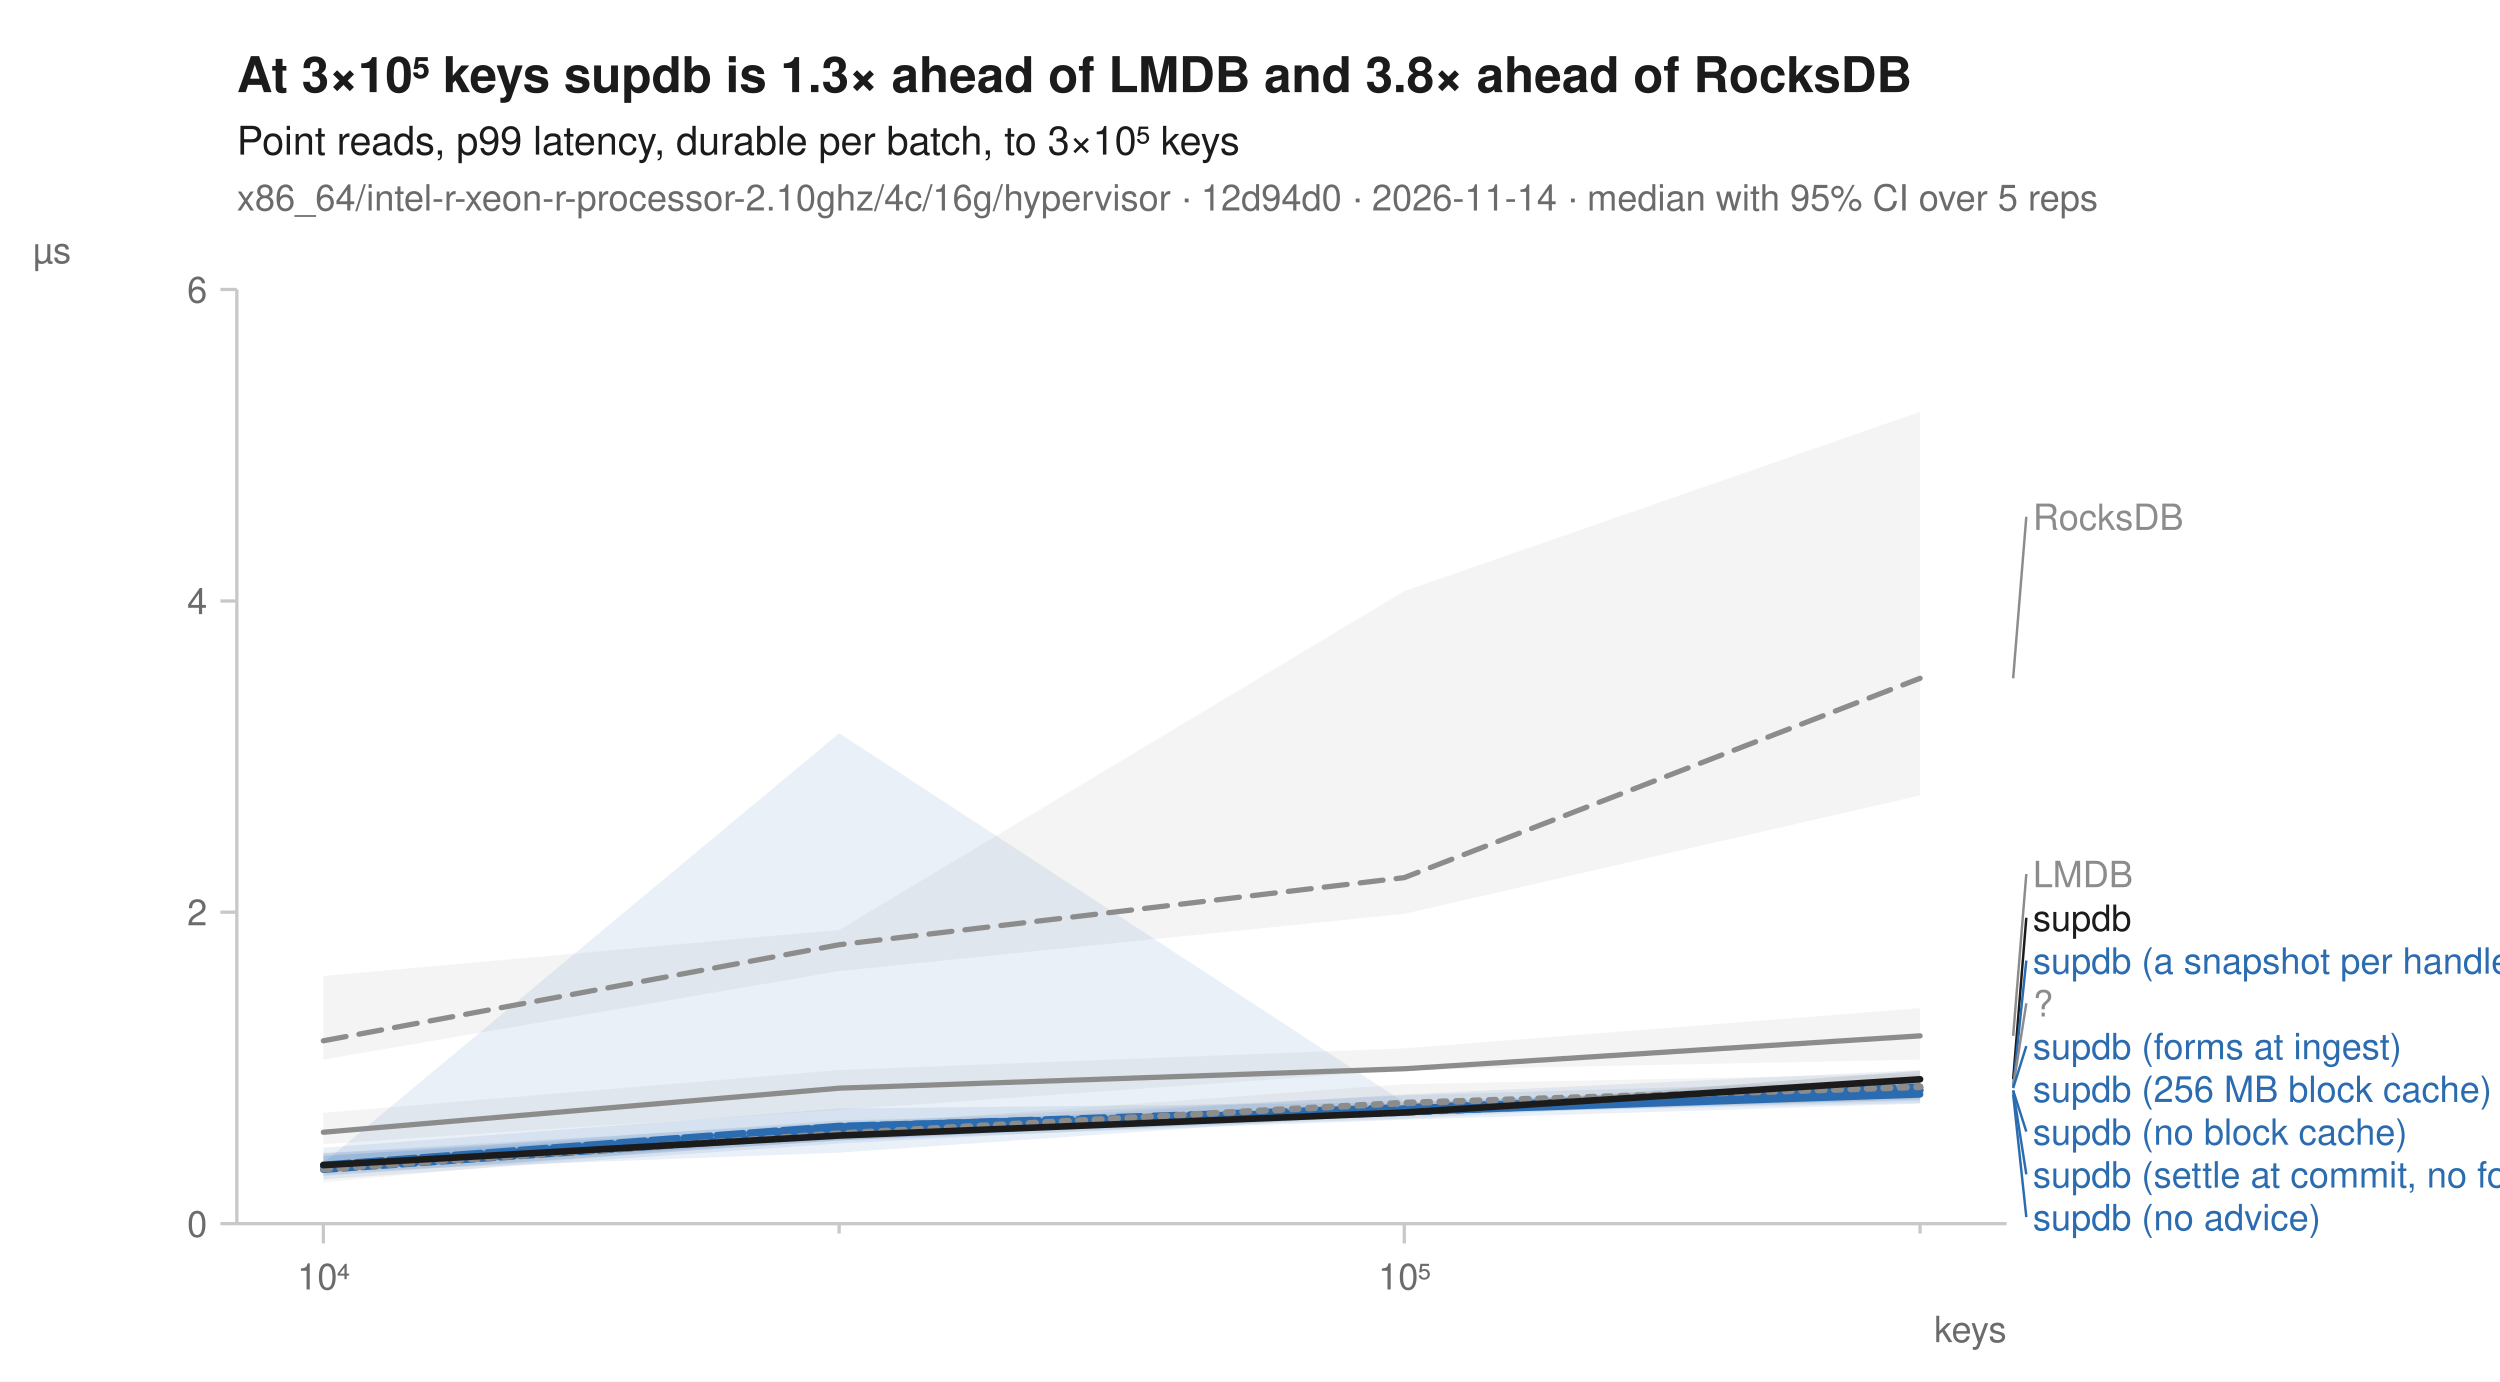
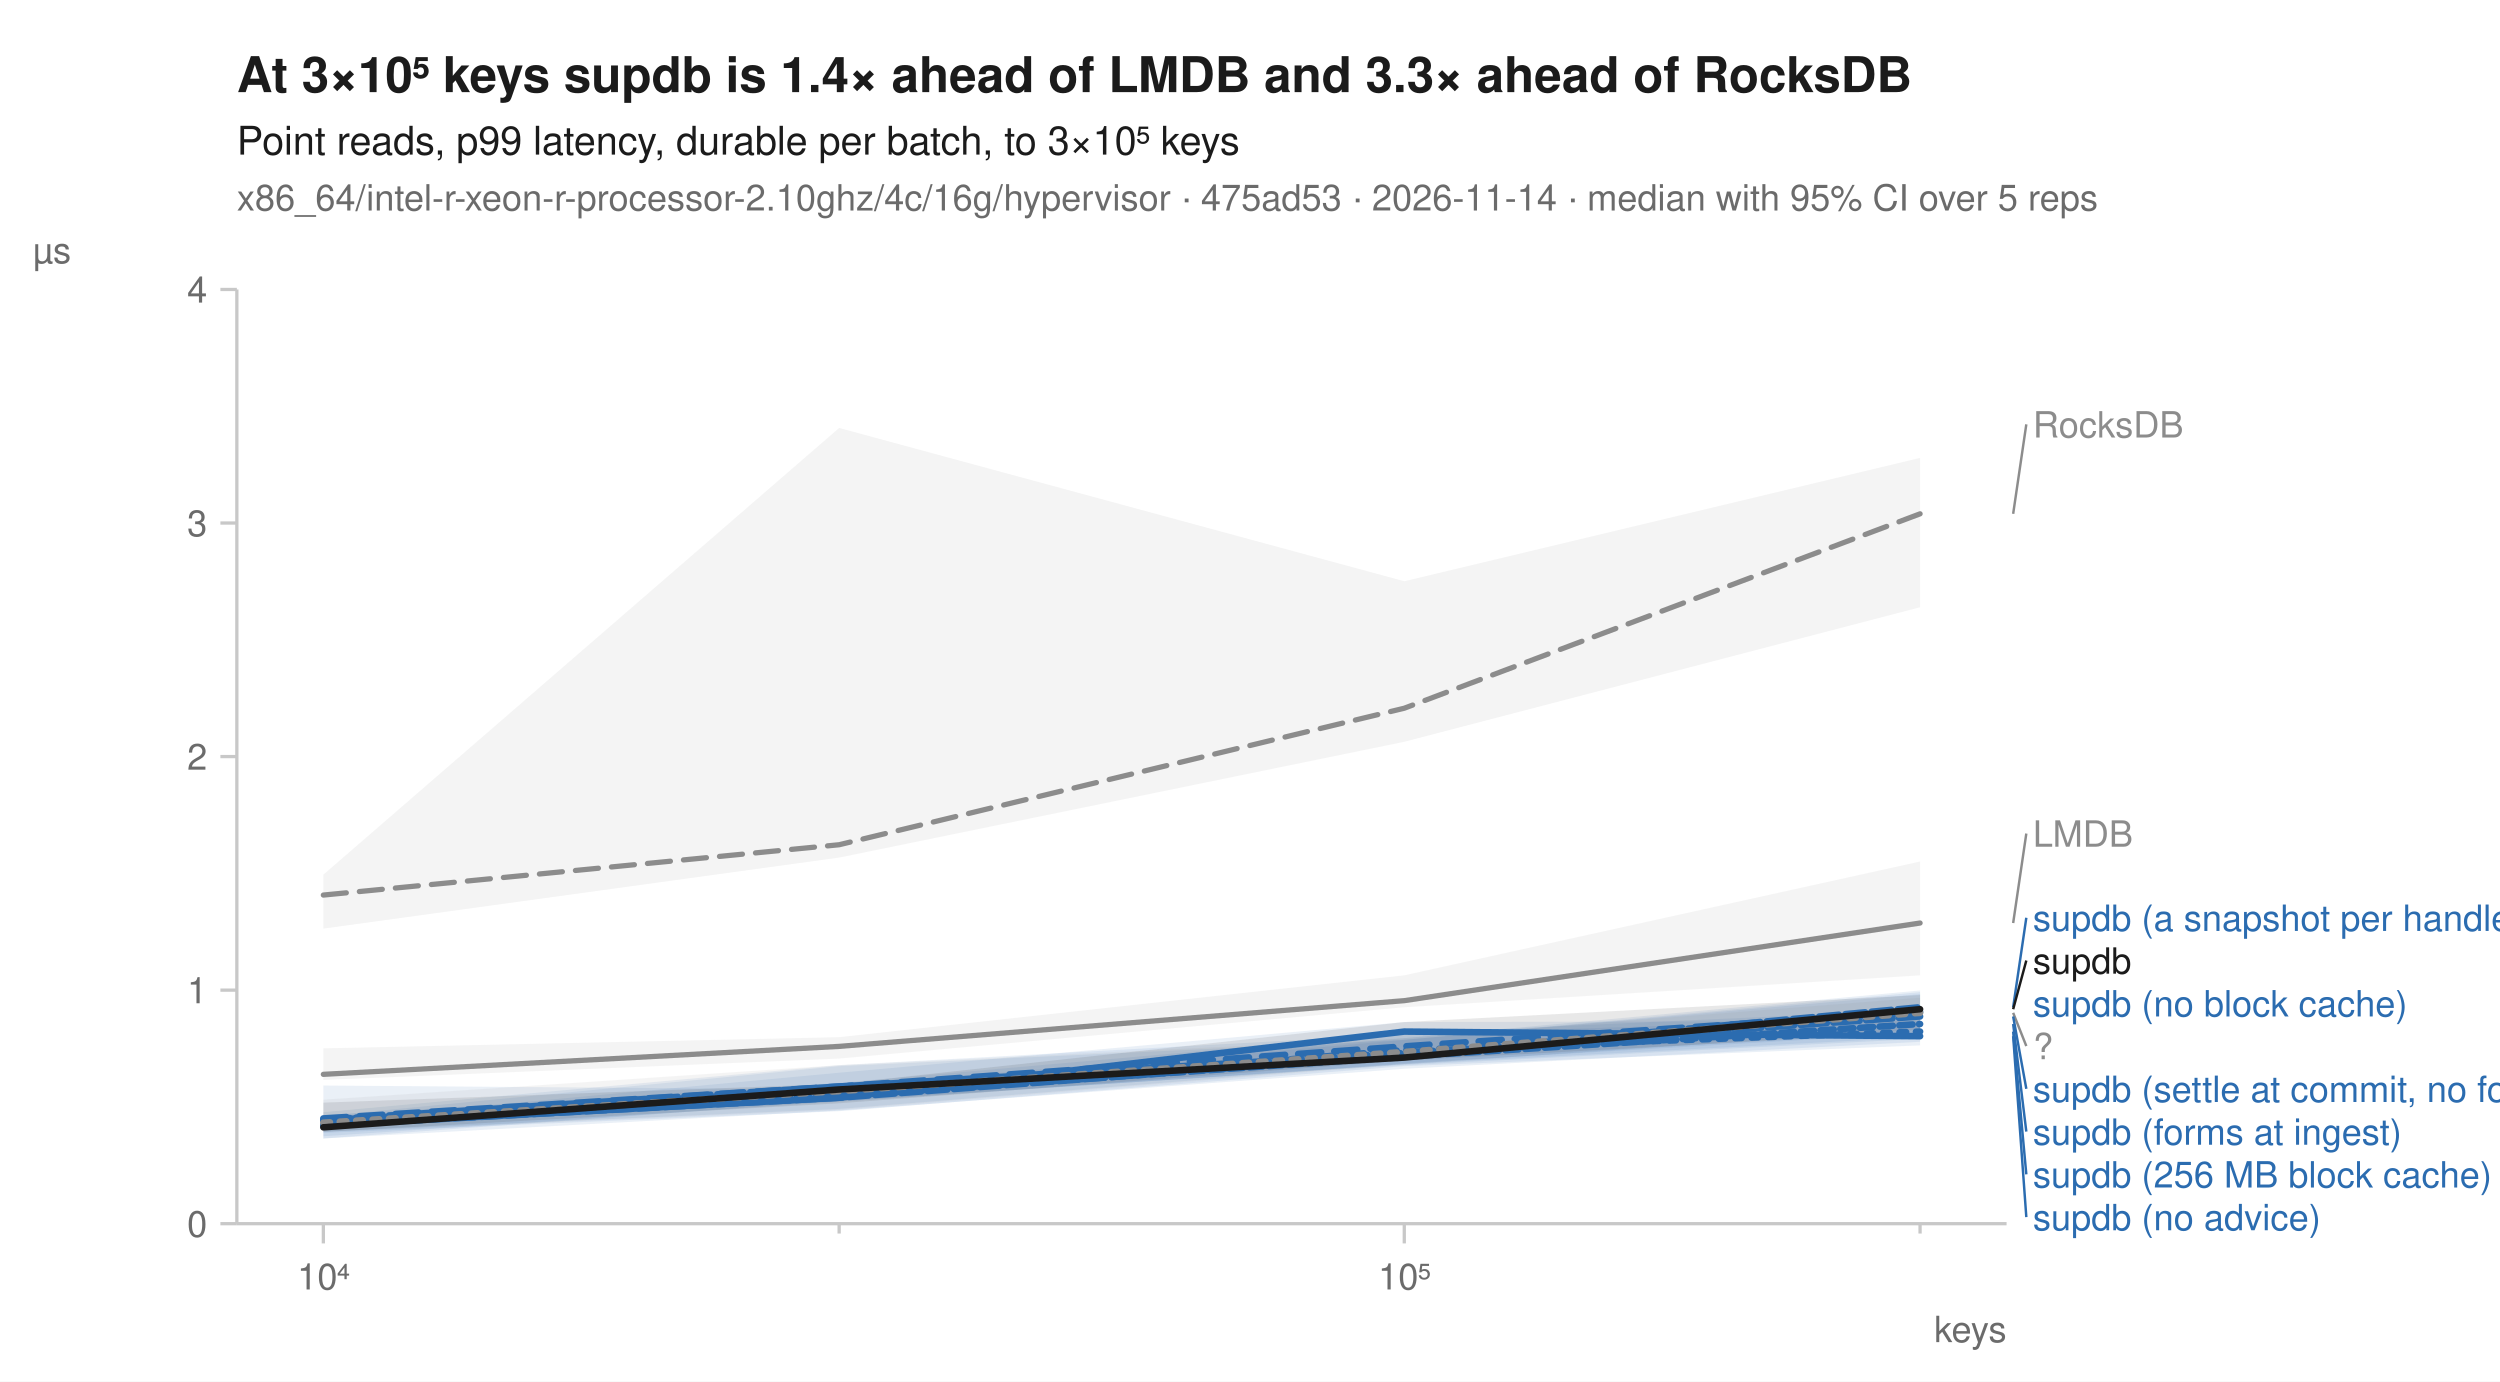
<svg xmlns="http://www.w3.org/2000/svg" width="760" height="420" viewBox="0 0 760 420" font-family="-apple-system, BlinkMacSystemFont, 'Segoe UI', Helvetica, Arial, sans-serif" fill="#1b1b1b">
  <rect width="760" height="420" fill="white" />
-   <text x="72" y="28" font-size="15" font-weight="600">At 3×10⁵ keys supdb is 1.3× ahead of LMDB and 3.8× ahead of RocksDB</text>
+   <text x="72" y="28" font-size="15" font-weight="600">At 3×10⁵ keys supdb is 1.4× ahead of LMDB and 3.3× ahead of RocksDB</text>
  <text x="72" y="47" font-size="12">Point reads, p99 latency, durable per batch, to 3×10⁵ keys</text>
-   <text x="72" y="64" font-size="11" fill="#6b6b6b">x86_64/intel-r-xeon-r-processor-2.10ghz/4c/16g/hypervisor · 12d94d0 · 2026-11-14 · median with 95% CI over 5 reps</text>
+   <text x="72" y="64" font-size="11" fill="#6b6b6b">x86_64/intel-r-xeon-r-processor-2.10ghz/4c/16g/hypervisor · 475ad53 · 2026-11-14 · median with 95% CI over 5 reps</text>
  <line x1="72" y1="372" x2="610" y2="372" stroke="#c8c8c8" stroke-width="1" />
  <line x1="72" y1="88" x2="72" y2="372" stroke="#c8c8c8" stroke-width="1" />
  <line x1="98.3" y1="372" x2="98.3" y2="378" stroke="#c8c8c8" stroke-width="1" />
  <text x="98.3" y="392" font-size="11" text-anchor="middle" fill="#6b6b6b">10⁴</text>
  <line x1="255.1" y1="372" x2="255.1" y2="375" stroke="#c8c8c8" stroke-width="1" />
  <line x1="426.9" y1="372" x2="426.9" y2="378" stroke="#c8c8c8" stroke-width="1" />
  <text x="426.9" y="392" font-size="11" text-anchor="middle" fill="#6b6b6b">10⁵</text>
  <line x1="583.7" y1="372" x2="583.7" y2="375" stroke="#c8c8c8" stroke-width="1" />
  <text x="610" y="408" font-size="11" text-anchor="end" fill="#6b6b6b">keys</text>
  <line x1="67" y1="372.0" x2="72" y2="372.0" stroke="#c8c8c8" stroke-width="1" />
  <text x="63" y="376.0" font-size="11" text-anchor="end" fill="#6b6b6b">0</text>
-   <line x1="67" y1="277.3" x2="72" y2="277.3" stroke="#c8c8c8" stroke-width="1" />
-   <text x="63" y="281.3" font-size="11" text-anchor="end" fill="#6b6b6b">2</text>
-   <line x1="67" y1="182.7" x2="72" y2="182.7" stroke="#c8c8c8" stroke-width="1" />
-   <text x="63" y="186.7" font-size="11" text-anchor="end" fill="#6b6b6b">4</text>
+   <line x1="67" y1="301.0" x2="72" y2="301.0" stroke="#c8c8c8" stroke-width="1" />
+   <text x="63" y="305.0" font-size="11" text-anchor="end" fill="#6b6b6b">1</text>
+   <line x1="67" y1="230.0" x2="72" y2="230.0" stroke="#c8c8c8" stroke-width="1" />
+   <text x="63" y="234.0" font-size="11" text-anchor="end" fill="#6b6b6b">2</text>
+   <line x1="67" y1="159.0" x2="72" y2="159.0" stroke="#c8c8c8" stroke-width="1" />
+   <text x="63" y="163.0" font-size="11" text-anchor="end" fill="#6b6b6b">3</text>
  <line x1="67" y1="88.0" x2="72" y2="88.0" stroke="#c8c8c8" stroke-width="1" />
-   <text x="63" y="92.0" font-size="11" text-anchor="end" fill="#6b6b6b">6</text>
+   <text x="63" y="92.0" font-size="11" text-anchor="end" fill="#6b6b6b">4</text>
  <text x="10" y="80" font-size="11" text-anchor="start" fill="#6b6b6b">µs</text>
-   <path d="M98.3,296.7 L255.1,282.7 L426.9,179.7 L583.7,125.2 L583.7,241.8 L426.9,277.8 L255.1,295.2 L98.3,322.1 Z" fill="#8c8c8c" fill-opacity="0.10" />
-   <path d="M98.3,338.3 L255.1,325.3 L426.9,318.7 L583.7,306.5 L583.7,322.1 L426.9,325.3 L255.1,337.4 L98.3,347.8 Z" fill="#8c8c8c" fill-opacity="0.10" />
-   <path d="M98.3,348.9 L255.1,337.0 L426.9,335.1 L583.7,328.9 L583.7,334.6 L426.9,338.9 L255.1,347.6 L98.3,358.5 Z" fill="#2b6cb0" fill-opacity="0.10" />
-   <path d="M98.3,353.5 L255.1,222.9 L426.9,335.1 L583.7,329.4 L583.7,332.5 L426.9,337.6 L255.1,346.7 L98.3,356.0 Z" fill="#2b6cb0" fill-opacity="0.10" />
-   <path d="M98.3,351.5 L255.1,340.6 L426.9,336.8 L583.7,327.6 L583.7,335.3 L426.9,338.5 L255.1,346.7 L98.3,357.3 Z" fill="#2b6cb0" fill-opacity="0.10" />
-   <path d="M98.3,350.6 L255.1,342.5 L426.9,335.7 L583.7,329.1 L583.7,333.6 L426.9,338.5 L255.1,350.4 L98.3,356.3 Z" fill="#2b6cb0" fill-opacity="0.10" />
-   <path d="M98.3,350.5 L255.1,341.2 L426.9,333.0 L583.7,328.3 L583.7,335.5 L426.9,340.4 L255.1,346.7 L98.3,357.5 Z" fill="#2b6cb0" fill-opacity="0.10" />
-   <path d="M98.3,351.2 L255.1,343.1 L426.9,332.7 L583.7,325.3 L583.7,332.1 L426.9,340.1 L255.1,345.7 L98.3,355.8 Z" fill="#2b6cb0" fill-opacity="0.10" />
-   <path d="M98.3,354.5 L255.1,342.1 L426.9,329.6 L583.7,326.4 L583.7,332.3 L426.9,339.5 L255.1,345.2 L98.3,359.4 Z" fill="#8c8c8c" fill-opacity="0.10" />
-   <path d="M98.3,353.2 L255.1,341.6 L426.9,337.2 L583.7,325.5 L583.7,334.2 L426.9,338.7 L255.1,345.9 L98.3,356.1 Z" fill="#1b1b1b" fill-opacity="0.10" />
-   <path d="M98.3,316.4 L255.1,287.2 L426.9,266.8 L583.7,206.2 " fill="none" stroke="#8c8c8c" stroke-width="1.6" stroke-linejoin="round" stroke-linecap="round" stroke-dasharray="7,4" />
-   <path d="M98.3,344.2 L255.1,330.8 L426.9,324.9 L583.7,314.9 " fill="none" stroke="#8c8c8c" stroke-width="1.6" stroke-linejoin="round" stroke-linecap="round" />
-   <path d="M98.3,354.4 L255.1,344.0 L426.9,338.2 L583.7,331.5 " fill="none" stroke="#2b6cb0" stroke-width="2" stroke-linejoin="round" stroke-linecap="round" stroke-dasharray="2,3" />
-   <path d="M98.3,354.9 L255.1,342.5 L426.9,336.6 L583.7,331.5 " fill="none" stroke="#2b6cb0" stroke-width="2" stroke-linejoin="round" stroke-linecap="round" stroke-dasharray="7,4" />
-   <path d="M98.3,355.0 L255.1,344.2 L426.9,338.0 L583.7,332.7 " fill="none" stroke="#2b6cb0" stroke-width="2" stroke-linejoin="round" stroke-linecap="round" />
-   <path d="M98.3,354.8 L255.1,344.6 L426.9,337.0 L583.7,330.4 " fill="none" stroke="#2b6cb0" stroke-width="2" stroke-linejoin="round" stroke-linecap="round" stroke-dasharray="6,2" />
-   <path d="M98.3,354.1 L255.1,342.3 L426.9,337.4 L583.7,331.5 " fill="none" stroke="#2b6cb0" stroke-width="2" stroke-linejoin="round" stroke-linecap="round" stroke-dasharray="8,2" />
-   <path d="M98.3,355.6 L255.1,344.6 L426.9,337.6 L583.7,330.8 " fill="none" stroke="#2b6cb0" stroke-width="2" stroke-linejoin="round" stroke-linecap="round" stroke-dasharray="4,2" />
-   <path d="M98.3,355.4 L255.1,344.6 L426.9,335.3 L583.7,330.4 " fill="none" stroke="#8c8c8c" stroke-width="2" stroke-linejoin="round" stroke-linecap="round" stroke-dasharray="2,3" />
-   <path d="M98.3,354.2 L255.1,345.2 L426.9,338.2 L583.7,328.1 " fill="none" stroke="#1b1b1b" stroke-width="2" stroke-linejoin="round" stroke-linecap="round" />
-   <line x1="612.0" y1="206.2" x2="616.0" y2="157.1" stroke="#8c8c8c" stroke-width="0.75" />
-   <text x="618.0" y="161.1" font-size="11" fill="#8c8c8c">RocksDB</text>
-   <line x1="612.0" y1="314.9" x2="616.0" y2="265.7" stroke="#8c8c8c" stroke-width="0.75" />
-   <text x="618.0" y="269.7" font-size="11" fill="#8c8c8c">LMDB</text>
-   <line x1="612.0" y1="328.1" x2="616.0" y2="279.0" stroke="#1b1b1b" stroke-width="0.75" />
-   <text x="618.0" y="283.0" font-size="11" fill="#1b1b1b">supdb</text>
-   <line x1="612.0" y1="330.4" x2="616.0" y2="292.0" stroke="#2b6cb0" stroke-width="0.75" />
-   <text x="618.0" y="296.0" font-size="11" fill="#2b6cb0">supdb (a snapshot per handle)</text>
-   <line x1="612.0" y1="330.4" x2="616.0" y2="305.0" stroke="#8c8c8c" stroke-width="0.75" />
-   <text x="618.0" y="309.0" font-size="11" fill="#8c8c8c">?</text>
-   <line x1="612.0" y1="330.8" x2="616.0" y2="318.0" stroke="#2b6cb0" stroke-width="0.75" />
-   <text x="618.0" y="322.0" font-size="11" fill="#2b6cb0">supdb (forms at ingest)</text>
-   <text x="618.0" y="335.0" font-size="11" fill="#2b6cb0">supdb (256 MB block cache)</text>
-   <line x1="612.0" y1="331.5" x2="616.0" y2="344.0" stroke="#2b6cb0" stroke-width="0.75" />
-   <text x="618.0" y="348.0" font-size="11" fill="#2b6cb0">supdb (no block cache)</text>
-   <line x1="612.0" y1="331.5" x2="616.0" y2="357.0" stroke="#2b6cb0" stroke-width="0.75" />
-   <text x="618.0" y="361.0" font-size="11" fill="#2b6cb0">supdb (settle at commit, no forms)</text>
-   <line x1="612.0" y1="332.7" x2="616.0" y2="370.0" stroke="#2b6cb0" stroke-width="0.75" />
+   <path d="M98.3,265.9 L255.1,130.1 L426.9,176.7 L583.7,139.2 L583.7,184.6 L426.9,225.5 L255.1,260.7 L98.3,282.3 Z" fill="#8c8c8c" fill-opacity="0.10" />
+   <path d="M98.3,318.7 L255.1,315.3 L426.9,296.5 L583.7,261.9 L583.7,296.5 L426.9,306.2 L255.1,321.8 L98.3,328.3 Z" fill="#8c8c8c" fill-opacity="0.10" />
+   <path d="M98.3,339.7 L255.1,330.3 L426.9,315.6 L583.7,301.1 L583.7,316.7 L426.9,324.9 L255.1,337.6 L98.3,346.1 Z" fill="#2b6cb0" fill-opacity="0.10" />
+   <path d="M98.3,339.3 L255.1,324.1 L426.9,316.1 L583.7,301.6 L583.7,315.8 L426.9,323.8 L255.1,334.6 L98.3,346.1 Z" fill="#2b6cb0" fill-opacity="0.10" />
+   <path d="M98.3,340.7 L255.1,326.1 L426.9,310.7 L583.7,310.4 L583.7,317.8 L426.9,324.1 L255.1,337.8 L98.3,344.4 Z" fill="#2b6cb0" fill-opacity="0.10" />
+   <path d="M98.3,330.0 L255.1,331.2 L426.9,316.1 L583.7,302.2 L583.7,313.0 L426.9,323.5 L255.1,334.9 L98.3,345.4 Z" fill="#2b6cb0" fill-opacity="0.10" />
+   <path d="M98.3,339.1 L255.1,329.2 L426.9,314.1 L583.7,307.0 L583.7,315.3 L426.9,323.5 L255.1,334.9 L98.3,342.3 Z" fill="#2b6cb0" fill-opacity="0.10" />
+   <path d="M98.3,338.1 L255.1,323.8 L426.9,314.4 L583.7,309.3 L583.7,314.1 L426.9,323.2 L255.1,337.1 L98.3,344.0 Z" fill="#2b6cb0" fill-opacity="0.10" />
+   <path d="M98.3,334.3 L255.1,323.8 L426.9,315.6 L583.7,303.3 L583.7,313.0 L426.9,323.5 L255.1,337.4 L98.3,344.1 Z" fill="#8c8c8c" fill-opacity="0.10" />
+   <path d="M98.3,335.2 L255.1,329.5 L426.9,310.7 L583.7,302.5 L583.7,313.9 L426.9,322.4 L255.1,335.4 L98.3,344.1 Z" fill="#1b1b1b" fill-opacity="0.10" />
+   <path d="M98.3,272.1 L255.1,256.8 L426.9,215.3 L583.7,156.2 " fill="none" stroke="#8c8c8c" stroke-width="1.6" stroke-linejoin="round" stroke-linecap="round" stroke-dasharray="7,4" />
+   <path d="M98.3,326.6 L255.1,318.1 L426.9,304.2 L583.7,280.6 " fill="none" stroke="#8c8c8c" stroke-width="1.6" stroke-linejoin="round" stroke-linecap="round" />
+   <path d="M98.3,340.7 L255.1,333.2 L426.9,319.2 L583.7,313.6 " fill="none" stroke="#2b6cb0" stroke-width="2" stroke-linejoin="round" stroke-linecap="round" stroke-dasharray="2,3" />
+   <path d="M98.3,340.0 L255.1,330.3 L426.9,318.1 L583.7,307.6 " fill="none" stroke="#2b6cb0" stroke-width="2" stroke-linejoin="round" stroke-linecap="round" stroke-dasharray="7,4" />
+   <path d="M98.3,342.0 L255.1,333.7 L426.9,313.6 L583.7,315.0 " fill="none" stroke="#2b6cb0" stroke-width="2" stroke-linejoin="round" stroke-linecap="round" />
+   <path d="M98.3,342.1 L255.1,333.7 L426.9,320.7 L583.7,306.2 " fill="none" stroke="#2b6cb0" stroke-width="2" stroke-linejoin="round" stroke-linecap="round" stroke-dasharray="6,2" />
+   <path d="M98.3,340.4 L255.1,330.3 L426.9,320.1 L583.7,309.0 " fill="none" stroke="#2b6cb0" stroke-width="2" stroke-linejoin="round" stroke-linecap="round" stroke-dasharray="8,2" />
+   <path d="M98.3,340.5 L255.1,333.2 L426.9,321.2 L583.7,311.3 " fill="none" stroke="#2b6cb0" stroke-width="2" stroke-linejoin="round" stroke-linecap="round" stroke-dasharray="4,2" />
+   <path d="M98.3,341.3 L255.1,331.7 L426.9,319.8 L583.7,307.9 " fill="none" stroke="#8c8c8c" stroke-width="2" stroke-linejoin="round" stroke-linecap="round" stroke-dasharray="2,3" />
+   <path d="M98.3,342.7 L255.1,331.2 L426.9,321.5 L583.7,306.8 " fill="none" stroke="#1b1b1b" stroke-width="2" stroke-linejoin="round" stroke-linecap="round" />
+   <line x1="612.0" y1="156.2" x2="616.0" y2="129.0" stroke="#8c8c8c" stroke-width="0.75" />
+   <text x="618.0" y="133.0" font-size="11" fill="#8c8c8c">RocksDB</text>
+   <line x1="612.0" y1="280.6" x2="616.0" y2="253.4" stroke="#8c8c8c" stroke-width="0.75" />
+   <text x="618.0" y="257.4" font-size="11" fill="#8c8c8c">LMDB</text>
+   <line x1="612.0" y1="306.2" x2="616.0" y2="279.0" stroke="#2b6cb0" stroke-width="0.75" />
+   <text x="618.0" y="283.0" font-size="11" fill="#2b6cb0">supdb (a snapshot per handle)</text>
+   <line x1="612.0" y1="306.8" x2="616.0" y2="292.0" stroke="#1b1b1b" stroke-width="0.75" />
+   <text x="618.0" y="296.0" font-size="11" fill="#1b1b1b">supdb</text>
+   <text x="618.0" y="309.0" font-size="11" fill="#2b6cb0">supdb (no block cache)</text>
+   <line x1="612.0" y1="307.9" x2="616.0" y2="318.0" stroke="#8c8c8c" stroke-width="0.75" />
+   <text x="618.0" y="322.0" font-size="11" fill="#8c8c8c">?</text>
+   <line x1="612.0" y1="309.0" x2="616.0" y2="331.0" stroke="#2b6cb0" stroke-width="0.75" />
+   <text x="618.0" y="335.0" font-size="11" fill="#2b6cb0">supdb (settle at commit, no forms)</text>
+   <line x1="612.0" y1="311.3" x2="616.0" y2="344.0" stroke="#2b6cb0" stroke-width="0.75" />
+   <text x="618.0" y="348.0" font-size="11" fill="#2b6cb0">supdb (forms at ingest)</text>
+   <line x1="612.0" y1="313.6" x2="616.0" y2="357.0" stroke="#2b6cb0" stroke-width="0.75" />
+   <text x="618.0" y="361.0" font-size="11" fill="#2b6cb0">supdb (256 MB block cache)</text>
+   <line x1="612.0" y1="315.0" x2="616.0" y2="370.0" stroke="#2b6cb0" stroke-width="0.75" />
  <text x="618.0" y="374.0" font-size="11" fill="#2b6cb0">supdb (no advice)</text>
</svg>
